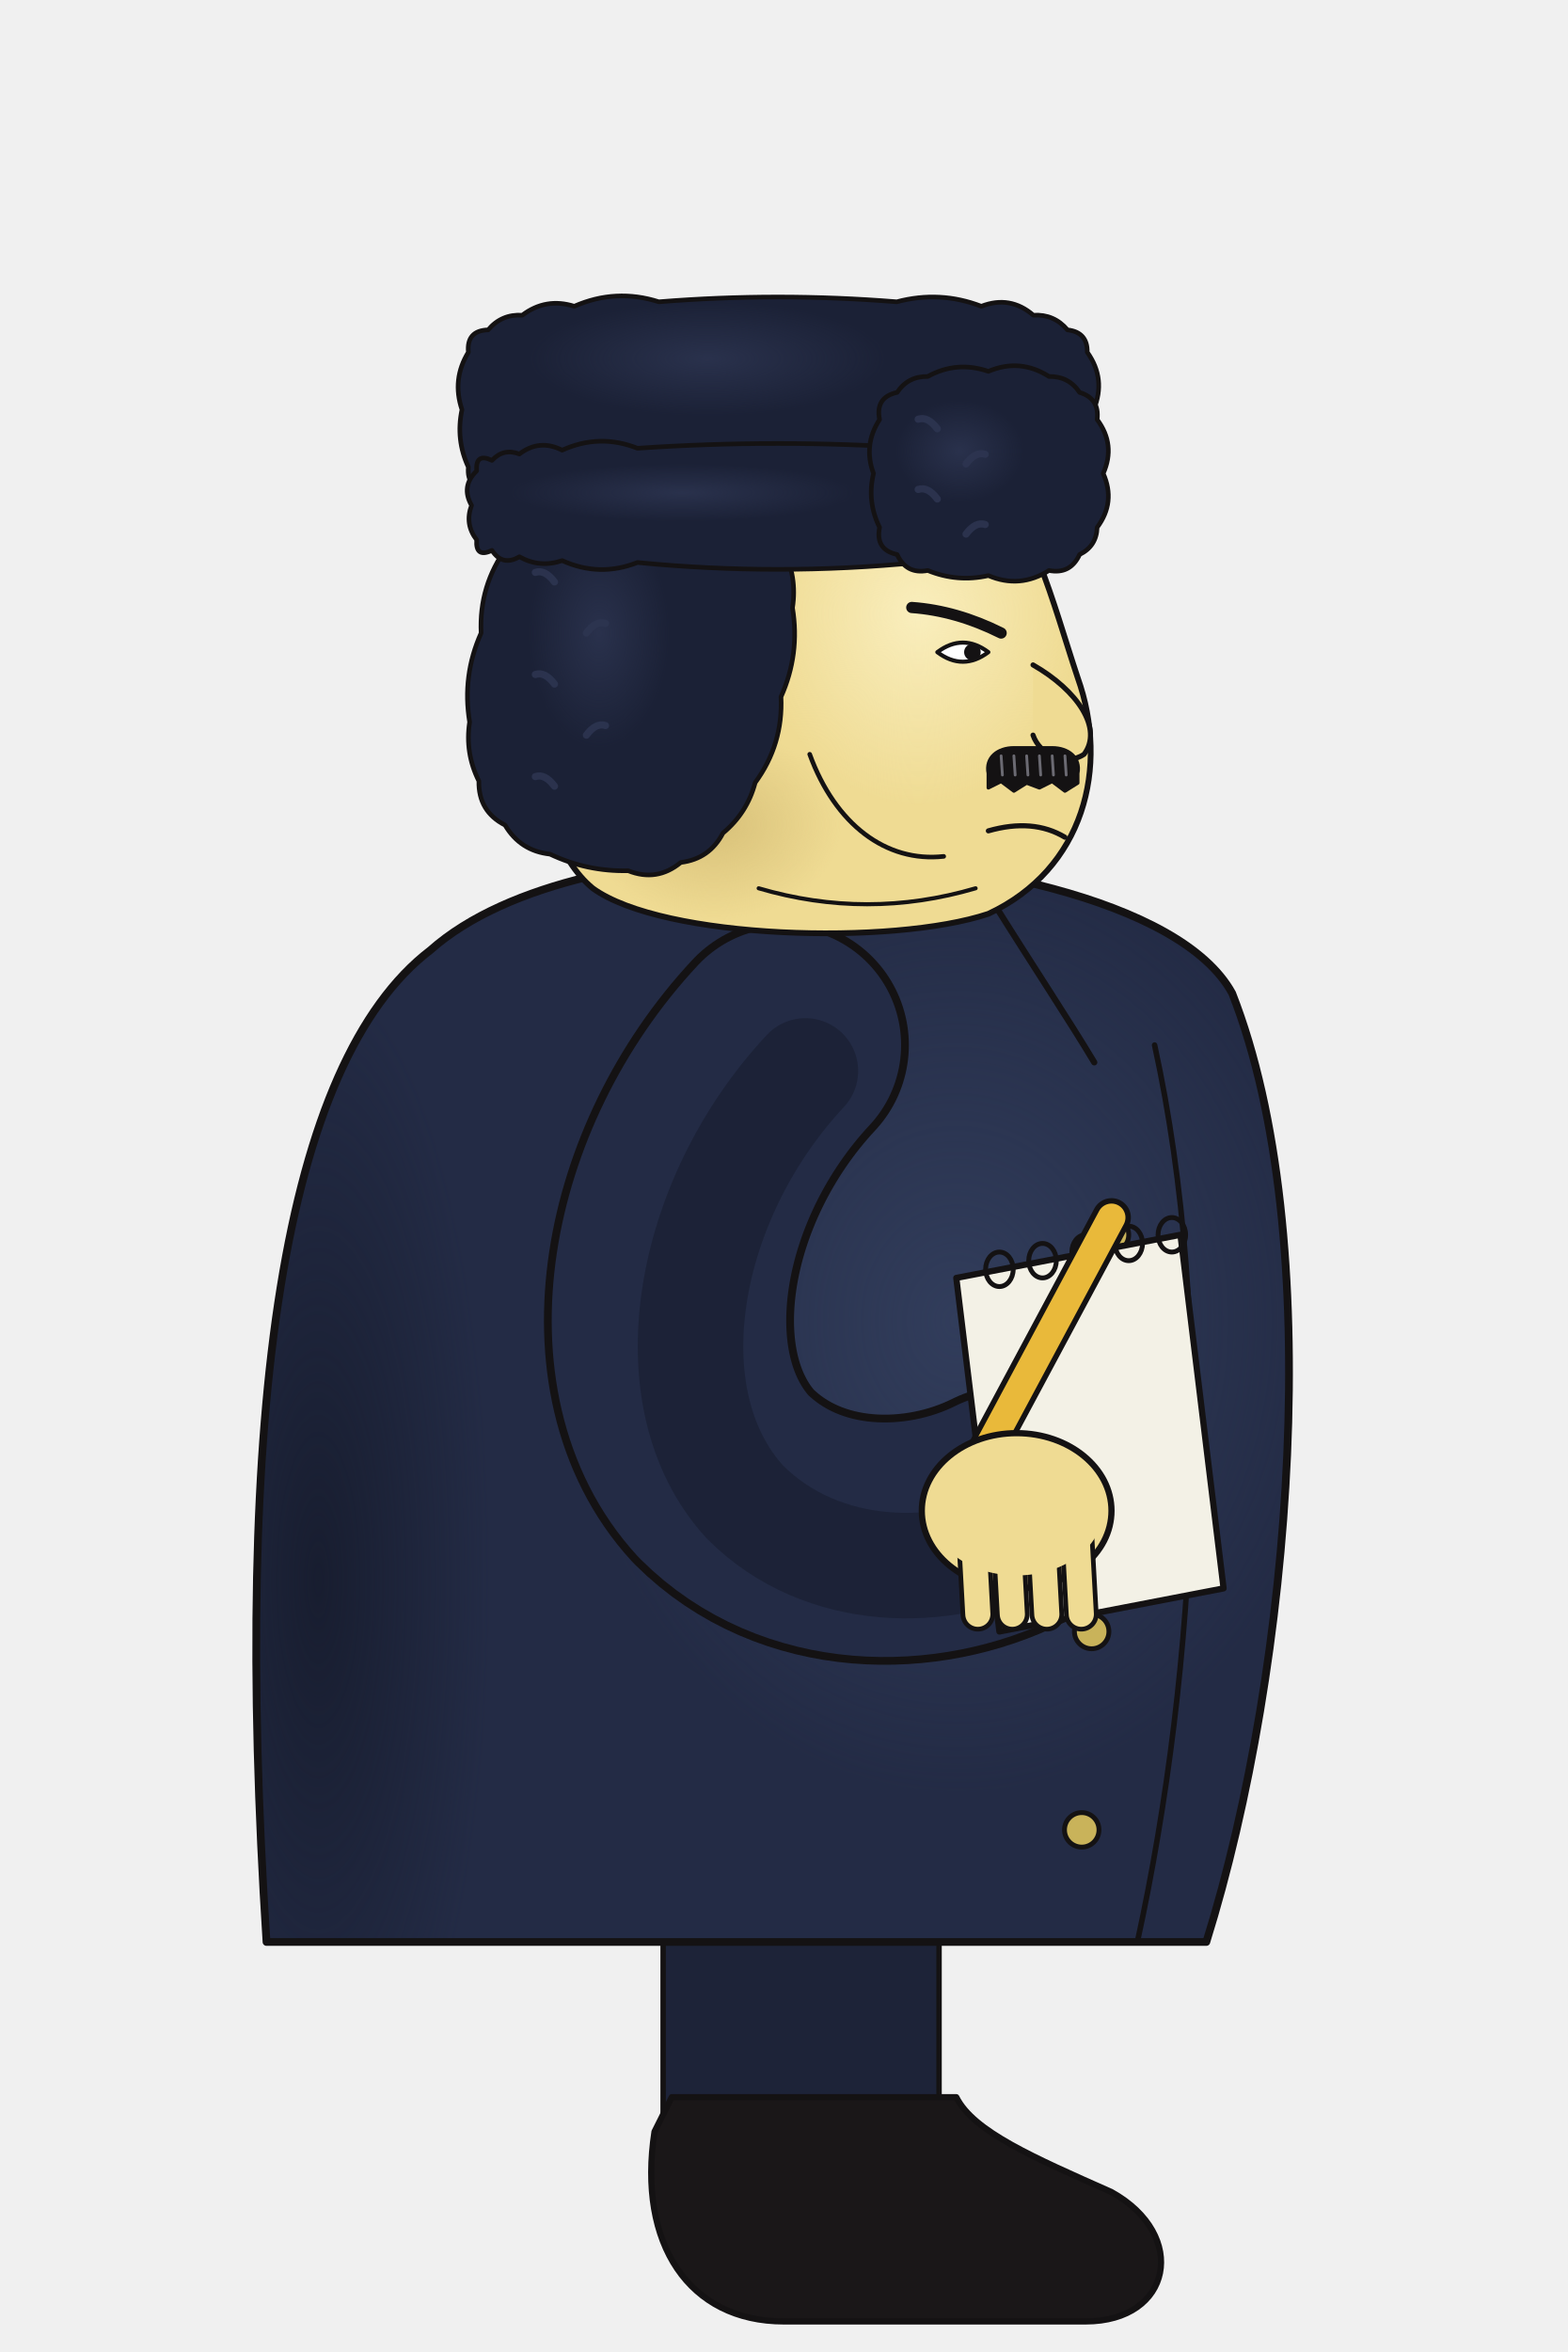
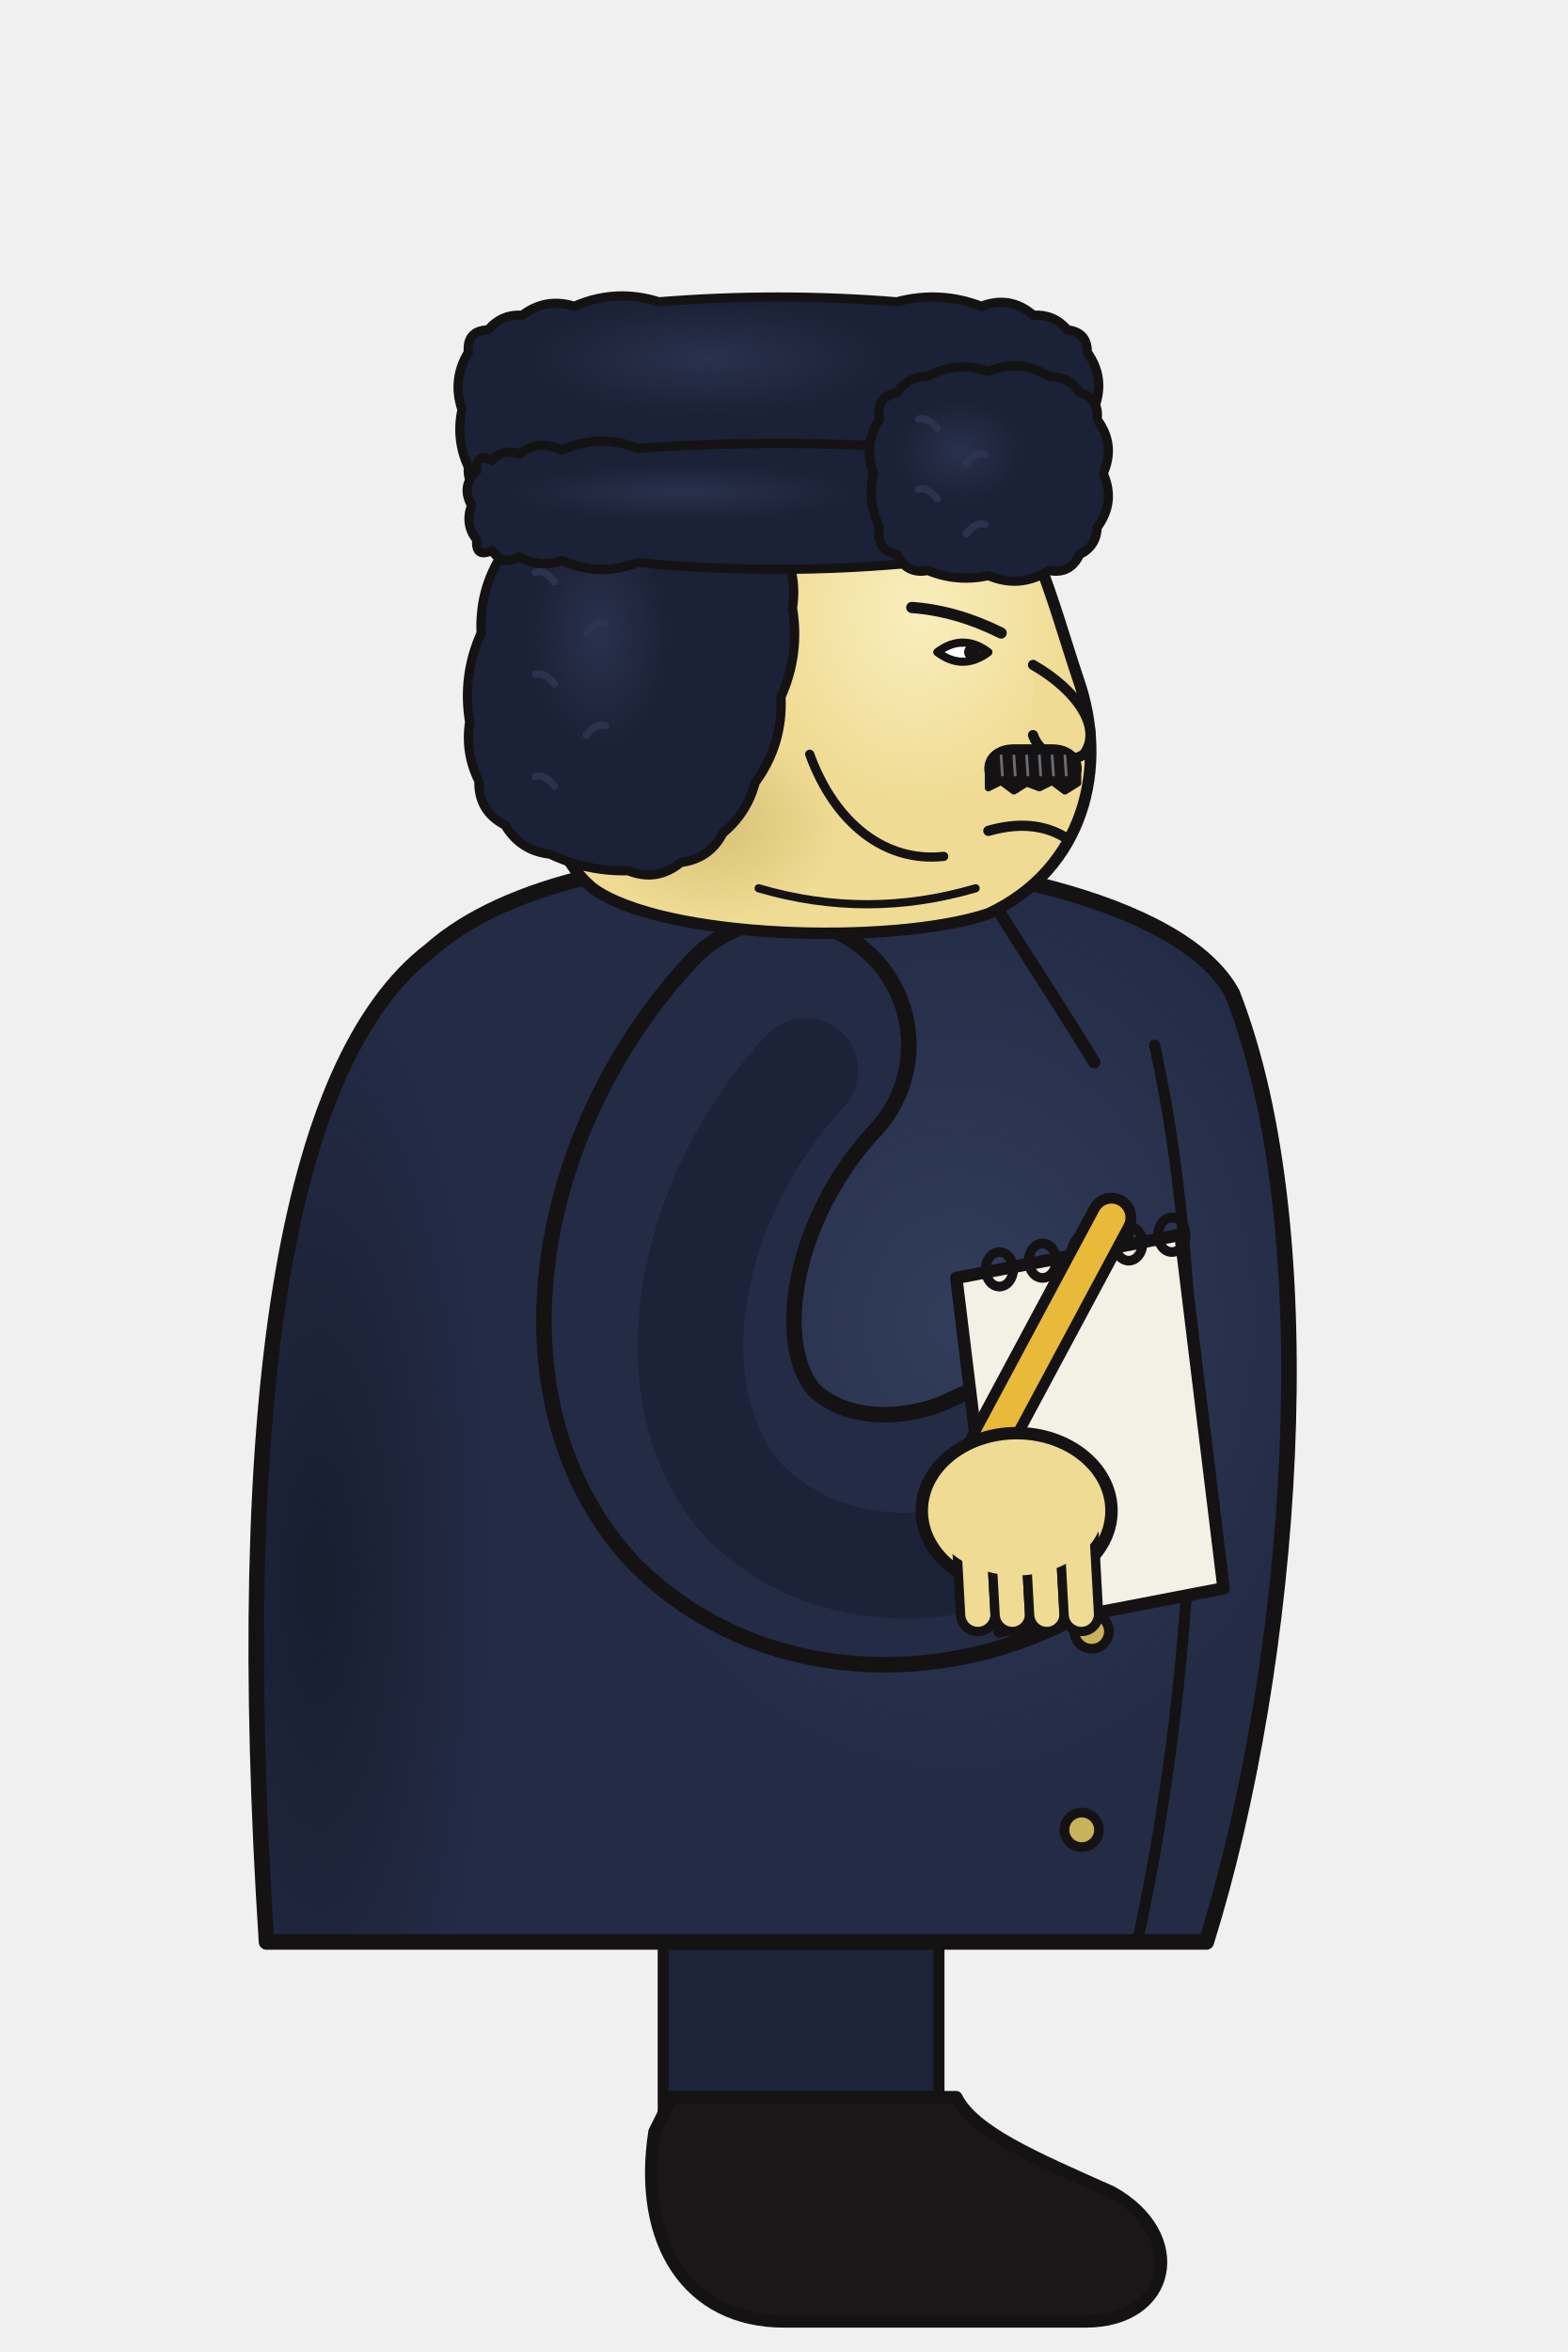
<svg xmlns="http://www.w3.org/2000/svg" width="800" height="1200" viewBox="0 0 400 600">
  <defs>
    <radialGradient id="g1">
      <stop offset="0" stop-color="#34405F" stop-opacity="0.85" />
      <stop offset="0.0" stop-color="#34405F" stop-opacity="0.85" />
      <stop offset="1" stop-color="#34405F" stop-opacity="0" />
    </radialGradient>
    <clipPath id="s1">
      <path d="M118,274 C84,300 72,380 80,504 L298,504 C318,440 326,340 304,284 C292,262 240,252 200,252 C170,252 136,258 118,274 Z" />
    </clipPath>
    <radialGradient id="g2">
      <stop offset="0" stop-color="#161B2C" stop-opacity="0.85" />
      <stop offset="0.0" stop-color="#161B2C" stop-opacity="0.85" />
      <stop offset="1" stop-color="#161B2C" stop-opacity="0" />
    </radialGradient>
    <clipPath id="s2">
      <path d="M118,274 C84,300 72,380 80,504 L298,504 C318,440 326,340 304,284 C292,262 240,252 200,252 C170,252 136,258 118,274 Z" />
    </clipPath>
    <radialGradient id="g3">
      <stop offset="0" stop-color="#FBF1C4" stop-opacity="0.85" />
      <stop offset="0.0" stop-color="#FBF1C4" stop-opacity="0.85" />
      <stop offset="1" stop-color="#FBF1C4" stop-opacity="0" />
    </radialGradient>
    <clipPath id="s3">
      <path d="M138,110 C170,92 232,94 258,120 C276,140 282,166 290,190 C300,218 292,250 262,264 C232,274 160,272 138,256 C116,238 114,180 122,150 C126,132 130,118 138,110 Z" />
    </clipPath>
    <radialGradient id="g4">
      <stop offset="0" stop-color="#D4BC74" stop-opacity="0.85" />
      <stop offset="0.0" stop-color="#D4BC74" stop-opacity="0.85" />
      <stop offset="1" stop-color="#D4BC74" stop-opacity="0" />
    </radialGradient>
    <clipPath id="s4">
      <path d="M138,110 C170,92 232,94 258,120 C276,140 282,166 290,190 C300,218 292,250 262,264 C232,274 160,272 138,256 C116,238 114,180 122,150 C126,132 130,118 138,110 Z" />
    </clipPath>
    <radialGradient id="g5">
      <stop offset="0" stop-color="#2C3450" stop-opacity="0.85" />
      <stop offset="0.0" stop-color="#2C3450" stop-opacity="0.85" />
      <stop offset="1" stop-color="#2C3450" stop-opacity="0" />
    </radialGradient>
    <clipPath id="s5">
      <path d="M197.0,196.0 Q197.7,210.9 188.9,222.9 Q186.4,232.4 178.8,238.7 Q174.6,246.8 165.6,247.9 Q158.1,254.1 149.1,250.5 Q136.2,250.8 124.6,245.3 Q115.3,244.3 110.5,236.2 Q102.1,231.9 102.3,222.4 Q97.9,213.6 99.4,203.9 Q97.0,189.4 103.0,176.0 Q102.3,161.1 111.1,149.1 Q113.6,139.6 121.2,133.3 Q125.4,125.2 134.4,124.1 Q141.9,117.9 150.9,121.5 Q163.8,121.2 175.4,126.7 Q184.7,127.7 189.5,135.8 Q197.9,140.1 197.7,149.6 Q202.1,158.4 200.6,168.1 Q203.0,182.6 197.0,196.0 Z" />
    </clipPath>
    <radialGradient id="g6">
      <stop offset="0" stop-color="#2C3450" stop-opacity="0.85" />
      <stop offset="0.0" stop-color="#2C3450" stop-opacity="0.85" />
      <stop offset="1" stop-color="#2C3450" stop-opacity="0" />
    </radialGradient>
    <clipPath id="s6">
      <path d="M295.0,106.0 Q299.0,115.6 293.0,124.0 Q292.1,129.5 286.8,131.0 Q283.1,137.2 276.1,135.6 Q268.8,141.9 259.8,138.4 Q246.7,142.1 233.3,139.8 Q196.0,144.1 158.7,139.8 Q145.2,144.1 132.2,138.4 Q123.5,139.9 115.9,135.6 Q108.9,137.2 105.2,131.0 Q98.4,130.8 99.0,124.0 Q95.0,115.4 97.0,106.0 Q93.8,96.5 99.0,88.0 Q98.4,81.2 105.2,81.0 Q109.4,76.0 115.9,76.4 Q123.3,70.8 132.2,73.6 Q145.2,67.9 158.7,72.2 Q196.0,69.2 233.3,72.2 Q246.8,68.6 259.8,73.6 Q268.8,70.1 276.1,76.4 Q282.6,76.0 286.8,81.0 Q293.1,81.7 293.0,88.0 Q299.0,96.4 295.0,106.0 Z" />
    </clipPath>
    <radialGradient id="g7">
      <stop offset="0" stop-color="#2C3450" stop-opacity="0.85" />
      <stop offset="0.0" stop-color="#2C3450" stop-opacity="0.85" />
      <stop offset="1" stop-color="#2C3450" stop-opacity="0" />
    </radialGradient>
    <clipPath id="s7">
      <path d="M292.0,136.0 Q296.2,142.1 290.4,146.8 Q289.7,151.0 285.6,150.1 Q282.3,155.2 277.0,152.1 Q270.8,157.7 263.6,153.3 Q251.9,156.6 240.0,153.9 Q196.0,158.2 152.0,153.9 Q140.1,158.6 128.4,153.3 Q121.4,155.7 115.0,152.1 Q109.7,155.2 106.4,150.1 Q101.2,152.6 101.6,146.8 Q97.8,141.9 100.0,136.0 Q96.6,130.0 101.6,125.2 Q101.2,119.4 106.4,121.9 Q110.0,118.0 115.0,119.9 Q121.3,115.1 128.4,118.7 Q140.1,113.4 152.0,118.1 Q196.0,115.1 240.0,118.1 Q251.9,114.1 263.6,118.7 Q270.8,114.3 277.0,119.9 Q282.0,118.0 285.6,121.9 Q290.4,120.0 290.4,125.2 Q296.2,129.9 292.0,136.0 Z" />
    </clipPath>
    <radialGradient id="g8">
      <stop offset="0" stop-color="#2C3450" stop-opacity="0.85" />
      <stop offset="0.0" stop-color="#2C3450" stop-opacity="0.85" />
      <stop offset="1" stop-color="#2C3450" stop-opacity="0" />
    </radialGradient>
    <clipPath id="s8">
      <path d="M298.0,126.0 Q302.0,135.0 296.1,142.9 Q295.9,148.8 290.6,151.4 Q287.7,157.7 281.0,156.4 Q271.9,162.2 262.0,158.0 Q252.3,160.2 243.0,156.4 Q236.3,157.7 233.4,151.4 Q226.5,149.9 227.9,142.9 Q223.9,134.8 226.0,126.0 Q222.7,117.1 227.9,109.1 Q226.5,102.1 233.4,100.6 Q236.8,95.5 243.0,95.6 Q252.1,90.6 262.0,94.0 Q271.9,89.8 281.0,95.6 Q287.2,95.5 290.6,100.6 Q296.9,102.5 296.1,109.1 Q302.0,117.0 298.0,126.0 Z" />
    </clipPath>
  </defs>
  <g transform="translate(200,590) scale(1.1) translate(-200,-590)">
-     <path d="M172,496 L236,496 L236,552 L172,552 Z" fill="#1D2338" stroke="#141213" stroke-width="1.26" stroke-linejoin="round" stroke-linecap="round" />
-     <path d="M170,548 C166,574 178,592 200,592 L270,592 C290,592 294,572 276,562 C258,554 244,548 240,540 L174,540 Z" fill="#1A1718" stroke="#141213" stroke-width="1.44" stroke-linejoin="round" stroke-linecap="round" />
+     <path d="M172,496 L236,496 L236,552 L172,552 Z" fill="#1D2338" stroke="#141213" stroke-width="2.52" stroke-linejoin="round" stroke-linecap="round" />
+     <path d="M170,548 C166,574 178,592 200,592 L270,592 C290,592 294,572 276,562 C258,554 244,548 240,540 L174,540 Z" fill="#1A1718" stroke="#141213" stroke-width="2.88" stroke-linejoin="round" stroke-linecap="round" />
    <path d="M118,274 C84,300 72,380 80,504 L298,504 C318,440 326,340 304,284 C292,262 240,252 200,252 C170,252 136,258 118,274 Z" fill="#232B45" />
    <g clip-path="url(#s1)">
      <ellipse cx="240" cy="360" rx="90" ry="110" fill="url(#g1)" />
    </g>
    <g clip-path="url(#s2)">
      <ellipse cx="92" cy="420" rx="40" ry="140" fill="url(#g2)" />
    </g>
-     <path d="M118,274 C84,300 72,380 80,504 L298,504 C318,440 326,340 304,284 C292,262 240,252 200,252 C170,252 136,258 118,274 Z" fill="none" stroke="#141213" stroke-width="1.8" stroke-linejoin="round" stroke-linecap="round" />
-     <path d="M286,296 C300,360 296,440 282,504" fill="none" stroke="#141213" stroke-width="1.28" stroke-linejoin="round" stroke-linecap="round" />
-     <ellipse cx="276.0" cy="340.0" rx="4.0" ry="4.0" fill="#C9B35A" stroke="#141213" stroke-width="1.12" />
-     <ellipse cx="273.7" cy="386.0" rx="4.0" ry="4.0" fill="#C9B35A" stroke="#141213" stroke-width="1.12" />
-     <ellipse cx="271.4" cy="432.0" rx="4.0" ry="4.0" fill="#C9B35A" stroke="#141213" stroke-width="1.12" />
-     <ellipse cx="269.1" cy="478.0" rx="4.0" ry="4.0" fill="#C9B35A" stroke="#141213" stroke-width="1.12" />
-     <path d="M248,262 C258,278 266,290 272,300" fill="#161B2C" stroke="#141213" stroke-width="1.44" stroke-linejoin="round" stroke-linecap="round" />
-     <path d="M200,296 C172,326 164,372 186,396 C204,414 232,414 252,404" fill="none" stroke="#141213" stroke-width="58" stroke-linejoin="round" stroke-linecap="round" />
+     <path d="M118,274 C84,300 72,380 80,504 L298,504 C318,440 326,340 304,284 C292,262 240,252 200,252 C170,252 136,258 118,274 Z" fill="none" stroke="#141213" stroke-width="3.6" stroke-linejoin="round" stroke-linecap="round" />
+     <path d="M286,296 C300,360 296,440 282,504" fill="none" stroke="#141213" stroke-width="2.56" stroke-linejoin="round" stroke-linecap="round" />
+     <ellipse cx="276.0" cy="340.0" rx="4.0" ry="4.0" fill="#C9B35A" stroke="#141213" stroke-width="2.24" />
+     <ellipse cx="273.7" cy="386.0" rx="4.0" ry="4.0" fill="#C9B35A" stroke="#141213" stroke-width="2.24" />
+     <ellipse cx="271.4" cy="432.0" rx="4.0" ry="4.0" fill="#C9B35A" stroke="#141213" stroke-width="2.24" />
+     <ellipse cx="269.1" cy="478.0" rx="4.0" ry="4.0" fill="#C9B35A" stroke="#141213" stroke-width="2.24" />
+     <path d="M248,262 C258,278 266,290 272,300" fill="#161B2C" stroke="#141213" stroke-width="2.88" stroke-linejoin="round" stroke-linecap="round" />
+     <path d="M200,296 C172,326 164,372 186,396 C204,414 232,414 252,404" fill="none" stroke="#141213" stroke-width="61.6" stroke-linejoin="round" stroke-linecap="round" />
    <path d="M200,296 C172,326 164,372 186,396 C204,414 232,414 252,404" fill="none" stroke="#232B45" stroke-width="54.4" stroke-linejoin="round" stroke-linecap="round" />
    <path d="M200,296 C172,326 164,372 186,396 C204,414 232,414 252,404" fill="none" stroke="#161B2C" stroke-width="24.48" stroke-linejoin="round" stroke-linecap="round" transform="translate(5,6)" opacity="0.55" />
-     <path d="M240,350 L292,340 L302,422 L250,432 Z" fill="#F3F1E6" stroke="#141213" stroke-width="1.44" stroke-linejoin="round" stroke-linecap="round" />
-     <ellipse cx="250.0" cy="348.0" rx="3.2" ry="4.0" fill="none" stroke="#141213" stroke-width="1.12" />
-     <ellipse cx="260.0" cy="346.0" rx="3.2" ry="4.0" fill="none" stroke="#141213" stroke-width="1.12" />
-     <ellipse cx="270.0" cy="344.0" rx="3.2" ry="4.0" fill="none" stroke="#141213" stroke-width="1.12" />
-     <ellipse cx="280.0" cy="342.0" rx="3.2" ry="4.0" fill="none" stroke="#141213" stroke-width="1.12" />
-     <ellipse cx="290.0" cy="340.0" rx="3.2" ry="4.0" fill="none" stroke="#141213" stroke-width="1.12" />
-     <path d="M246,392 L276,336" fill="none" stroke="#141213" stroke-width="9" stroke-linejoin="round" stroke-linecap="round" />
+     <path d="M240,350 L292,340 L302,422 L250,432 Z" fill="#F3F1E6" stroke="#141213" stroke-width="2.88" stroke-linejoin="round" stroke-linecap="round" />
+     <ellipse cx="250.0" cy="348.0" rx="3.2" ry="4.0" fill="none" stroke="#141213" stroke-width="2.24" />
+     <ellipse cx="260.0" cy="346.0" rx="3.2" ry="4.0" fill="none" stroke="#141213" stroke-width="2.24" />
+     <ellipse cx="270.0" cy="344.0" rx="3.2" ry="4.0" fill="none" stroke="#141213" stroke-width="2.24" />
+     <ellipse cx="280.0" cy="342.0" rx="3.2" ry="4.0" fill="none" stroke="#141213" stroke-width="2.24" />
+     <ellipse cx="290.0" cy="340.0" rx="3.2" ry="4.0" fill="none" stroke="#141213" stroke-width="2.24" />
+     <path d="M246,392 L276,336" fill="none" stroke="#141213" stroke-width="11.52" stroke-linejoin="round" stroke-linecap="round" />
    <path d="M246,392 L276,336" fill="none" stroke="#E9B93A" stroke-width="6.48" stroke-linejoin="round" stroke-linecap="round" />
-     <ellipse cx="254.0" cy="404.0" rx="22.0" ry="18.0" fill="#EFDB93" stroke="#141213" stroke-width="1.44" />
-     <path d="M244,410 L245,428" fill="none" stroke="#141213" stroke-width="8" stroke-linejoin="round" stroke-linecap="round" />
+     <ellipse cx="254.0" cy="404.0" rx="22.0" ry="18.0" fill="#EFDB93" stroke="#141213" stroke-width="2.88" />
+     <path d="M244,410 L245,428" fill="none" stroke="#141213" stroke-width="10.16" stroke-linejoin="round" stroke-linecap="round" />
    <path d="M244,410 L245,428" fill="none" stroke="#EFDB93" stroke-width="5.84" stroke-linejoin="round" stroke-linecap="round" />
-     <path d="M252,410 L253,428" fill="none" stroke="#141213" stroke-width="8" stroke-linejoin="round" stroke-linecap="round" />
+     <path d="M252,410 L253,428" fill="none" stroke="#141213" stroke-width="10.16" stroke-linejoin="round" stroke-linecap="round" />
    <path d="M252,410 L253,428" fill="none" stroke="#EFDB93" stroke-width="5.84" stroke-linejoin="round" stroke-linecap="round" />
-     <path d="M260,410 L261,428" fill="none" stroke="#141213" stroke-width="8" stroke-linejoin="round" stroke-linecap="round" />
+     <path d="M260,410 L261,428" fill="none" stroke="#141213" stroke-width="10.16" stroke-linejoin="round" stroke-linecap="round" />
    <path d="M260,410 L261,428" fill="none" stroke="#EFDB93" stroke-width="5.84" stroke-linejoin="round" stroke-linecap="round" />
-     <path d="M268,410 L269,428" fill="none" stroke="#141213" stroke-width="8" stroke-linejoin="round" stroke-linecap="round" />
+     <path d="M268,410 L269,428" fill="none" stroke="#141213" stroke-width="10.16" stroke-linejoin="round" stroke-linecap="round" />
    <path d="M268,410 L269,428" fill="none" stroke="#EFDB93" stroke-width="5.84" stroke-linejoin="round" stroke-linecap="round" />
    <ellipse cx="254.0" cy="404.0" rx="20.0" ry="15.0" fill="#EFDB93" />
    <g transform="translate(206,270) scale(0.74) translate(-206,-270)">
      <path d="M138,110 C170,92 232,94 258,120 C276,140 282,166 290,190 C300,218 292,250 262,264 C232,274 160,272 138,256 C116,238 114,180 122,150 C126,132 130,118 138,110 Z" fill="#EFDB93" />
      <g clip-path="url(#s3)">
        <ellipse cx="240" cy="170" rx="50" ry="60" fill="url(#g3)" />
      </g>
      <g clip-path="url(#s4)">
        <ellipse cx="176" cy="236" rx="40" ry="30" fill="url(#g4)" />
      </g>
-       <path d="M138,110 C170,92 232,94 258,120 C276,140 282,166 290,190 C300,218 292,250 262,264 C232,274 160,272 138,256 C116,238 114,180 122,150 C126,132 130,118 138,110 Z" fill="none" stroke="#141213" stroke-width="1.8" stroke-linejoin="round" stroke-linecap="round" />
-       <path d="M246,182 Q254,176 262,182 Q254,188 246,182 Z" fill="#FFFFFF" stroke="#141213" stroke-width="1.28" stroke-linejoin="round" stroke-linecap="round" />
+       <path d="M138,110 C170,92 232,94 258,120 C276,140 282,166 290,190 C300,218 292,250 262,264 C232,274 160,272 138,256 C116,238 114,180 122,150 C126,132 130,118 138,110 Z" fill="none" stroke="#141213" stroke-width="3.6" stroke-linejoin="round" stroke-linecap="round" />
+       <path d="M246,182 Q254,176 262,182 Q254,188 246,182 Z" fill="#FFFFFF" stroke="#141213" stroke-width="2.56" stroke-linejoin="round" stroke-linecap="round" />
      <ellipse cx="257.0" cy="182.0" rx="2.6" ry="2.6" fill="#141213" />
      <path d="M238,168 Q252,169 266,176" fill="none" stroke="#141213" stroke-width="3.52" stroke-linejoin="round" stroke-linecap="round" />
-       <path d="M276,186 C290,194 298,206 292,214 C286,218 278,214 276,208" fill="#EFDB93" stroke="#141213" stroke-width="1.6" stroke-linejoin="round" stroke-linecap="round" />
-       <path d="M262,220 C261,215 265,212 270,212 L282,212 C287,212 291,215 290,220 L290.0,223.0 L286.0,225.5 L282.0,222.5 L278.0,224.5 L274.0,223.0 L270.0,225.5 L266.0,222.5 L262.0,224.5 Z" fill="#141213" stroke="#141213" stroke-width="1.12" stroke-linejoin="round" stroke-linecap="round" />
+       <path d="M276,186 C290,194 298,206 292,214 C286,218 278,214 276,208" fill="#EFDB93" stroke="#141213" stroke-width="3.2" stroke-linejoin="round" stroke-linecap="round" />
+       <path d="M262,220 C261,215 265,212 270,212 L282,212 C287,212 291,215 290,220 L290.0,223.0 L286.0,225.5 L282.0,222.5 L278.0,224.5 L274.0,223.0 L270.0,225.5 L266.0,222.5 L262.0,224.5 Z" fill="#141213" stroke="#141213" stroke-width="2.24" stroke-linejoin="round" stroke-linecap="round" />
      <path d="M266.0,214.5 L266.4,220.5" fill="none" stroke="#6B6A72" stroke-width="0.88" stroke-linejoin="round" stroke-linecap="round" />
      <path d="M270.0,214.5 L270.4,220.5" fill="none" stroke="#6B6A72" stroke-width="0.88" stroke-linejoin="round" stroke-linecap="round" />
      <path d="M274.0,214.5 L274.4,220.5" fill="none" stroke="#6B6A72" stroke-width="0.88" stroke-linejoin="round" stroke-linecap="round" />
      <path d="M278.0,214.5 L278.4,220.5" fill="none" stroke="#6B6A72" stroke-width="0.88" stroke-linejoin="round" stroke-linecap="round" />
      <path d="M282.0,214.5 L282.4,220.5" fill="none" stroke="#6B6A72" stroke-width="0.88" stroke-linejoin="round" stroke-linecap="round" />
      <path d="M286.0,214.5 L286.4,220.5" fill="none" stroke="#6B6A72" stroke-width="0.88" stroke-linejoin="round" stroke-linecap="round" />
-       <path d="M262,238 Q276,234 286,240" fill="none" stroke="#141213" stroke-width="1.6" stroke-linejoin="round" stroke-linecap="round" />
-       <path d="M206,214 C214,236 230,248 248,246" fill="none" stroke="#141213" stroke-width="1.44" stroke-linejoin="round" stroke-linecap="round" />
-       <path d="M190,256 Q224,266 258,256" fill="none" stroke="#141213" stroke-width="1.28" stroke-linejoin="round" stroke-linecap="round" />
+       <path d="M262,238 Q276,234 286,240" fill="none" stroke="#141213" stroke-width="3.2" stroke-linejoin="round" stroke-linecap="round" />
+       <path d="M206,214 C214,236 230,248 248,246" fill="none" stroke="#141213" stroke-width="2.88" stroke-linejoin="round" stroke-linecap="round" />
+       <path d="M190,256 Q224,266 258,256" fill="none" stroke="#141213" stroke-width="2.56" stroke-linejoin="round" stroke-linecap="round" />
      <path d="M197.0,196.0 Q197.7,210.9 188.9,222.9 Q186.4,232.4 178.8,238.7 Q174.6,246.8 165.6,247.9 Q158.1,254.1 149.1,250.5 Q136.2,250.8 124.6,245.3 Q115.3,244.3 110.5,236.2 Q102.1,231.9 102.3,222.4 Q97.9,213.6 99.4,203.9 Q97.0,189.4 103.0,176.0 Q102.3,161.1 111.1,149.1 Q113.6,139.6 121.2,133.3 Q125.4,125.2 134.4,124.1 Q141.9,117.9 150.9,121.5 Q163.8,121.2 175.4,126.7 Q184.7,127.7 189.5,135.8 Q197.9,140.1 197.7,149.6 Q202.1,158.4 200.6,168.1 Q203.0,182.6 197.0,196.0 Z" fill="#1B2136" />
      <g clip-path="url(#s5)">
        <ellipse cx="140" cy="176" rx="22" ry="36" fill="url(#g5)" />
      </g>
-       <path d="M197.0,196.0 Q197.7,210.9 188.9,222.9 Q186.4,232.4 178.8,238.7 Q174.6,246.8 165.6,247.9 Q158.1,254.1 149.1,250.5 Q136.2,250.8 124.6,245.3 Q115.3,244.3 110.5,236.2 Q102.1,231.9 102.3,222.4 Q97.9,213.6 99.4,203.9 Q97.0,189.4 103.0,176.0 Q102.3,161.1 111.1,149.1 Q113.6,139.6 121.2,133.3 Q125.4,125.2 134.4,124.1 Q141.9,117.9 150.9,121.5 Q163.8,121.2 175.4,126.7 Q184.7,127.7 189.5,135.8 Q197.9,140.1 197.7,149.6 Q202.1,158.4 200.6,168.1 Q203.0,182.6 197.0,196.0 Z" fill="none" stroke="#141213" stroke-width="1.44" stroke-linejoin="round" stroke-linecap="round" />
+       <path d="M197.0,196.0 Q197.7,210.9 188.9,222.9 Q186.4,232.4 178.8,238.7 Q174.6,246.8 165.6,247.9 Q158.1,254.1 149.1,250.5 Q136.2,250.8 124.6,245.3 Q115.3,244.3 110.5,236.2 Q102.1,231.9 102.3,222.4 Q97.9,213.6 99.4,203.9 Q97.0,189.4 103.0,176.0 Q102.3,161.1 111.1,149.1 Q113.6,139.6 121.2,133.3 Q125.4,125.2 134.4,124.1 Q141.9,117.9 150.9,121.5 Q163.8,121.2 175.4,126.7 Q184.7,127.7 189.5,135.8 Q197.9,140.1 197.7,149.6 Q202.1,158.4 200.6,168.1 Q203.0,182.6 197.0,196.0 Z" fill="none" stroke="#141213" stroke-width="2.88" stroke-linejoin="round" stroke-linecap="round" />
      <path d="M126.0,160.0 q-3,-4 -6,-3" fill="none" stroke="#2C3450" stroke-width="2.24" stroke-linejoin="round" stroke-linecap="round" opacity="0.9" />
      <path d="M136.0,176.0 q3,-4 6,-3" fill="none" stroke="#2C3450" stroke-width="2.24" stroke-linejoin="round" stroke-linecap="round" opacity="0.9" />
      <path d="M126.0,192.0 q-3,-4 -6,-3" fill="none" stroke="#2C3450" stroke-width="2.24" stroke-linejoin="round" stroke-linecap="round" opacity="0.9" />
      <path d="M136.0,208.0 q3,-4 6,-3" fill="none" stroke="#2C3450" stroke-width="2.24" stroke-linejoin="round" stroke-linecap="round" opacity="0.9" />
      <path d="M126.0,224.0 q-3,-4 -6,-3" fill="none" stroke="#2C3450" stroke-width="2.24" stroke-linejoin="round" stroke-linecap="round" opacity="0.9" />
      <path d="M295.0,106.0 Q299.0,115.6 293.0,124.0 Q292.1,129.5 286.8,131.0 Q283.1,137.2 276.1,135.6 Q268.8,141.9 259.8,138.4 Q246.7,142.1 233.3,139.8 Q196.0,144.1 158.7,139.8 Q145.2,144.1 132.2,138.4 Q123.5,139.9 115.9,135.6 Q108.9,137.2 105.2,131.0 Q98.4,130.8 99.0,124.0 Q95.0,115.4 97.0,106.0 Q93.8,96.5 99.0,88.0 Q98.4,81.2 105.2,81.0 Q109.4,76.0 115.9,76.4 Q123.3,70.8 132.2,73.6 Q145.2,67.9 158.7,72.2 Q196.0,69.2 233.3,72.2 Q246.8,68.6 259.8,73.6 Q268.8,70.1 276.1,76.4 Q282.6,76.0 286.8,81.0 Q293.1,81.7 293.0,88.0 Q299.0,96.4 295.0,106.0 Z" fill="#1B2136" />
      <g clip-path="url(#s6)">
        <ellipse cx="174" cy="90" rx="56" ry="18" fill="url(#g6)" />
      </g>
-       <path d="M295.0,106.0 Q299.0,115.6 293.0,124.0 Q292.1,129.5 286.8,131.0 Q283.1,137.2 276.1,135.6 Q268.8,141.9 259.8,138.4 Q246.7,142.1 233.3,139.8 Q196.0,144.1 158.7,139.8 Q145.2,144.1 132.2,138.4 Q123.5,139.9 115.9,135.6 Q108.9,137.2 105.2,131.0 Q98.4,130.8 99.0,124.0 Q95.0,115.4 97.0,106.0 Q93.8,96.5 99.0,88.0 Q98.4,81.2 105.2,81.0 Q109.4,76.0 115.9,76.4 Q123.3,70.8 132.2,73.6 Q145.2,67.9 158.7,72.2 Q196.0,69.2 233.3,72.2 Q246.8,68.6 259.8,73.6 Q268.8,70.1 276.1,76.4 Q282.6,76.0 286.8,81.0 Q293.1,81.7 293.0,88.0 Q299.0,96.4 295.0,106.0 Z" fill="none" stroke="#141213" stroke-width="1.44" stroke-linejoin="round" stroke-linecap="round" />
+       <path d="M295.0,106.0 Q299.0,115.6 293.0,124.0 Q292.1,129.5 286.8,131.0 Q283.1,137.2 276.1,135.6 Q268.8,141.9 259.8,138.4 Q246.7,142.1 233.3,139.8 Q196.0,144.1 158.7,139.8 Q145.2,144.1 132.2,138.4 Q123.5,139.9 115.9,135.6 Q108.9,137.2 105.2,131.0 Q98.4,130.8 99.0,124.0 Q95.0,115.4 97.0,106.0 Q93.8,96.5 99.0,88.0 Q98.4,81.2 105.2,81.0 Q109.4,76.0 115.9,76.4 Q123.3,70.8 132.2,73.6 Q145.2,67.9 158.7,72.2 Q196.0,69.2 233.3,72.2 Q246.8,68.6 259.8,73.6 Q268.8,70.1 276.1,76.4 Q282.6,76.0 286.8,81.0 Q293.1,81.7 293.0,88.0 Q299.0,96.4 295.0,106.0 Z" fill="none" stroke="#141213" stroke-width="2.88" stroke-linejoin="round" stroke-linecap="round" />
      <path d="M292.0,136.0 Q296.2,142.1 290.4,146.8 Q289.7,151.0 285.6,150.1 Q282.3,155.2 277.0,152.1 Q270.8,157.7 263.6,153.3 Q251.9,156.6 240.0,153.9 Q196.0,158.2 152.0,153.9 Q140.1,158.6 128.4,153.3 Q121.4,155.7 115.0,152.1 Q109.7,155.2 106.4,150.1 Q101.2,152.6 101.6,146.8 Q97.8,141.9 100.0,136.0 Q96.6,130.0 101.6,125.2 Q101.2,119.4 106.4,121.9 Q110.0,118.0 115.0,119.9 Q121.3,115.1 128.4,118.7 Q140.1,113.4 152.0,118.1 Q196.0,115.1 240.0,118.1 Q251.9,114.1 263.6,118.7 Q270.8,114.3 277.0,119.9 Q282.0,118.0 285.6,121.9 Q290.4,120.0 290.4,125.2 Q296.2,129.9 292.0,136.0 Z" fill="#1B2136" />
      <g clip-path="url(#s7)">
        <ellipse cx="166" cy="132" rx="54" ry="9" fill="url(#g7)" />
      </g>
-       <path d="M292.0,136.0 Q296.2,142.1 290.4,146.8 Q289.7,151.0 285.6,150.1 Q282.3,155.2 277.0,152.1 Q270.8,157.7 263.6,153.3 Q251.9,156.6 240.0,153.9 Q196.0,158.2 152.0,153.9 Q140.1,158.6 128.4,153.3 Q121.4,155.7 115.0,152.1 Q109.7,155.2 106.4,150.1 Q101.2,152.6 101.6,146.8 Q97.8,141.9 100.0,136.0 Q96.6,130.0 101.6,125.2 Q101.2,119.4 106.4,121.9 Q110.0,118.0 115.0,119.9 Q121.3,115.1 128.4,118.7 Q140.1,113.4 152.0,118.1 Q196.0,115.1 240.0,118.1 Q251.9,114.1 263.6,118.7 Q270.8,114.3 277.0,119.9 Q282.0,118.0 285.6,121.9 Q290.4,120.0 290.4,125.2 Q296.2,129.9 292.0,136.0 Z" fill="none" stroke="#141213" stroke-width="1.44" stroke-linejoin="round" stroke-linecap="round" />
+       <path d="M292.0,136.0 Q296.2,142.1 290.4,146.8 Q289.7,151.0 285.6,150.1 Q282.3,155.2 277.0,152.1 Q270.8,157.7 263.6,153.3 Q251.9,156.6 240.0,153.9 Q196.0,158.2 152.0,153.9 Q140.1,158.6 128.4,153.3 Q121.4,155.7 115.0,152.1 Q109.7,155.2 106.4,150.1 Q101.2,152.6 101.6,146.8 Q97.8,141.9 100.0,136.0 Q96.6,130.0 101.6,125.2 Q101.2,119.4 106.4,121.9 Q110.0,118.0 115.0,119.9 Q121.3,115.1 128.4,118.7 Q140.1,113.4 152.0,118.1 Q196.0,115.1 240.0,118.1 Q251.9,114.1 263.6,118.7 Q270.8,114.3 277.0,119.9 Q282.0,118.0 285.6,121.9 Q290.4,120.0 290.4,125.2 Q296.2,129.9 292.0,136.0 Z" fill="none" stroke="#141213" stroke-width="2.88" stroke-linejoin="round" stroke-linecap="round" />
      <path d="M298.0,126.0 Q302.0,135.0 296.1,142.9 Q295.9,148.8 290.6,151.4 Q287.7,157.7 281.0,156.4 Q271.9,162.2 262.0,158.0 Q252.3,160.2 243.0,156.4 Q236.3,157.7 233.4,151.4 Q226.5,149.9 227.9,142.9 Q223.9,134.8 226.0,126.0 Q222.7,117.1 227.9,109.1 Q226.5,102.1 233.4,100.6 Q236.8,95.5 243.0,95.6 Q252.1,90.6 262.0,94.0 Q271.9,89.8 281.0,95.6 Q287.2,95.5 290.6,100.6 Q296.9,102.5 296.1,109.1 Q302.0,117.0 298.0,126.0 Z" fill="#1B2136" />
      <g clip-path="url(#s8)">
        <ellipse cx="253" cy="119" rx="20" ry="16" fill="url(#g8)" />
      </g>
-       <path d="M298.0,126.0 Q302.0,135.0 296.1,142.9 Q295.9,148.8 290.6,151.4 Q287.7,157.7 281.0,156.4 Q271.9,162.2 262.0,158.0 Q252.3,160.2 243.0,156.4 Q236.3,157.7 233.4,151.4 Q226.5,149.9 227.9,142.9 Q223.9,134.8 226.0,126.0 Q222.7,117.1 227.9,109.1 Q226.5,102.1 233.4,100.6 Q236.8,95.5 243.0,95.6 Q252.1,90.6 262.0,94.0 Q271.9,89.8 281.0,95.6 Q287.2,95.5 290.6,100.6 Q296.9,102.5 296.1,109.1 Q302.0,117.0 298.0,126.0 Z" fill="none" stroke="#141213" stroke-width="1.44" stroke-linejoin="round" stroke-linecap="round" />
+       <path d="M298.0,126.0 Q302.0,135.0 296.1,142.9 Q295.9,148.8 290.6,151.4 Q287.7,157.7 281.0,156.4 Q271.9,162.2 262.0,158.0 Q252.3,160.2 243.0,156.4 Q236.3,157.7 233.4,151.4 Q226.5,149.9 227.9,142.9 Q223.9,134.8 226.0,126.0 Q222.7,117.1 227.9,109.1 Q226.5,102.1 233.4,100.6 Q236.8,95.5 243.0,95.6 Q252.1,90.6 262.0,94.0 Q271.9,89.8 281.0,95.6 Q287.2,95.5 290.6,100.6 Q296.9,102.5 296.1,109.1 Q302.0,117.0 298.0,126.0 Z" fill="none" stroke="#141213" stroke-width="2.88" stroke-linejoin="round" stroke-linecap="round" />
      <path d="M246.0,112.0 q-3,-4 -6,-3" fill="none" stroke="#2C3450" stroke-width="2.24" stroke-linejoin="round" stroke-linecap="round" opacity="0.9" />
      <path d="M255.0,123.0 q3,-4 6,-3" fill="none" stroke="#2C3450" stroke-width="2.24" stroke-linejoin="round" stroke-linecap="round" opacity="0.9" />
      <path d="M246.0,134.0 q-3,-4 -6,-3" fill="none" stroke="#2C3450" stroke-width="2.24" stroke-linejoin="round" stroke-linecap="round" opacity="0.9" />
      <path d="M255.0,145.0 q3,-4 6,-3" fill="none" stroke="#2C3450" stroke-width="2.24" stroke-linejoin="round" stroke-linecap="round" opacity="0.9" />
    </g>
  </g>
</svg>
